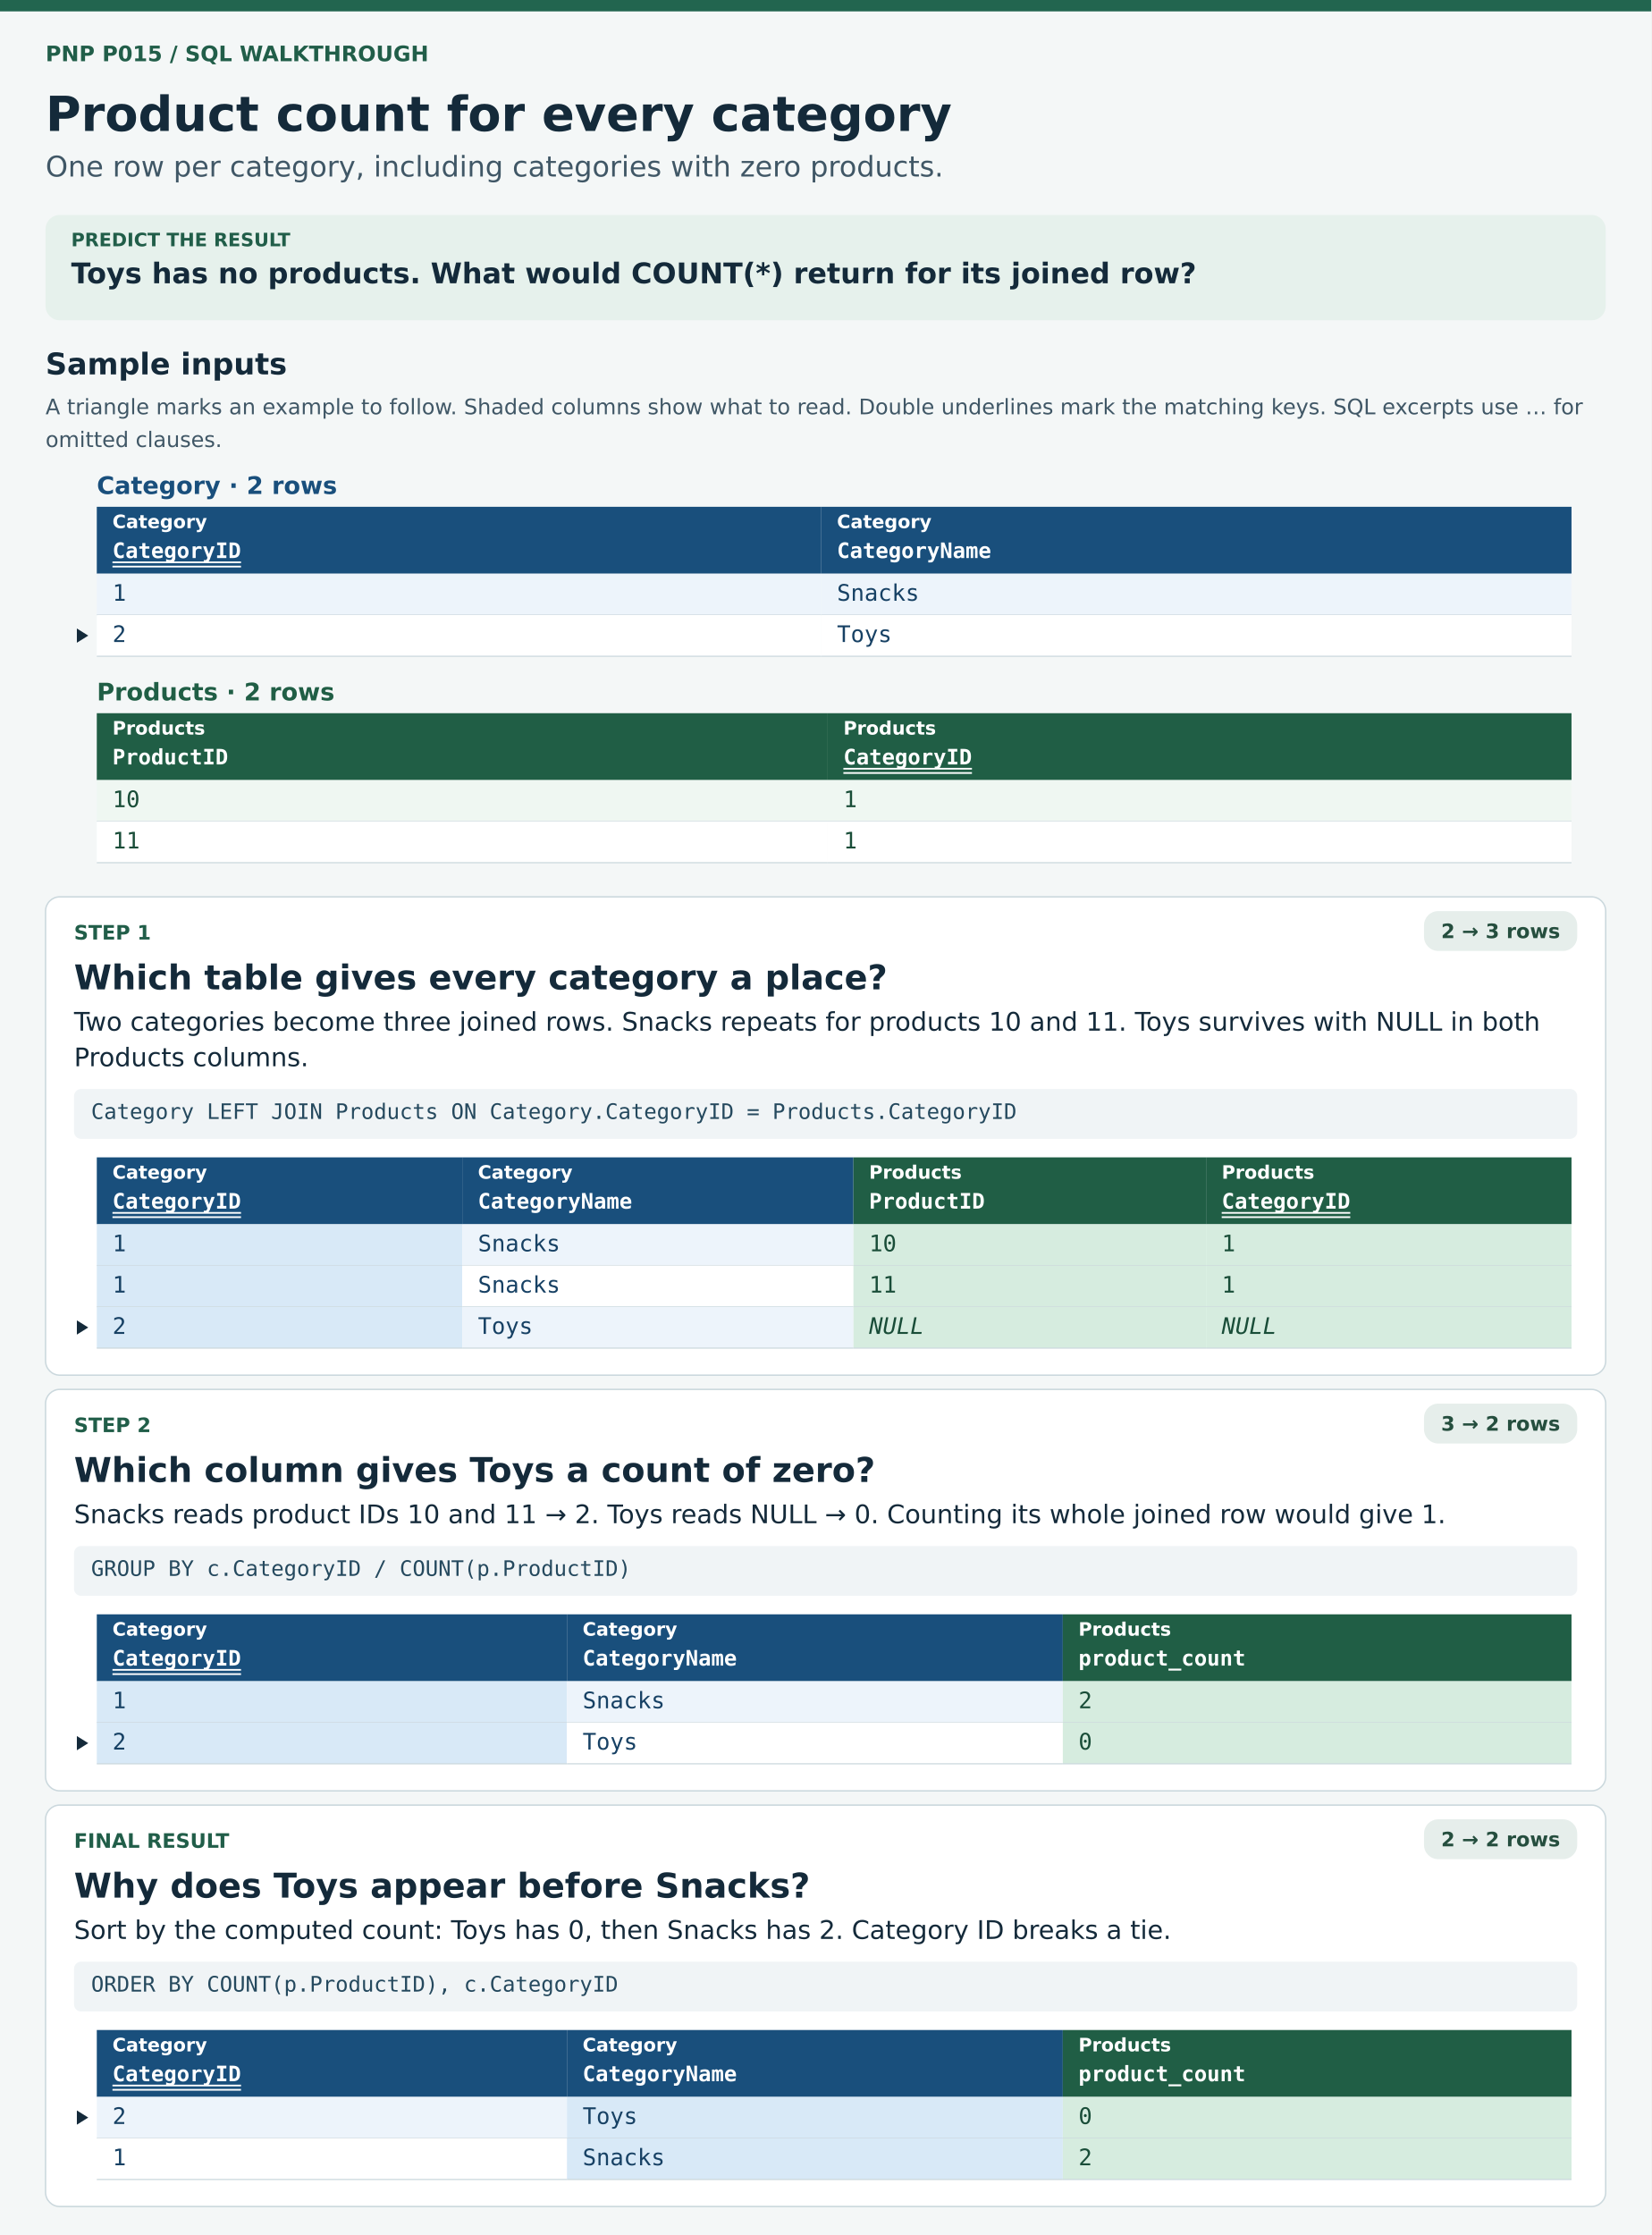
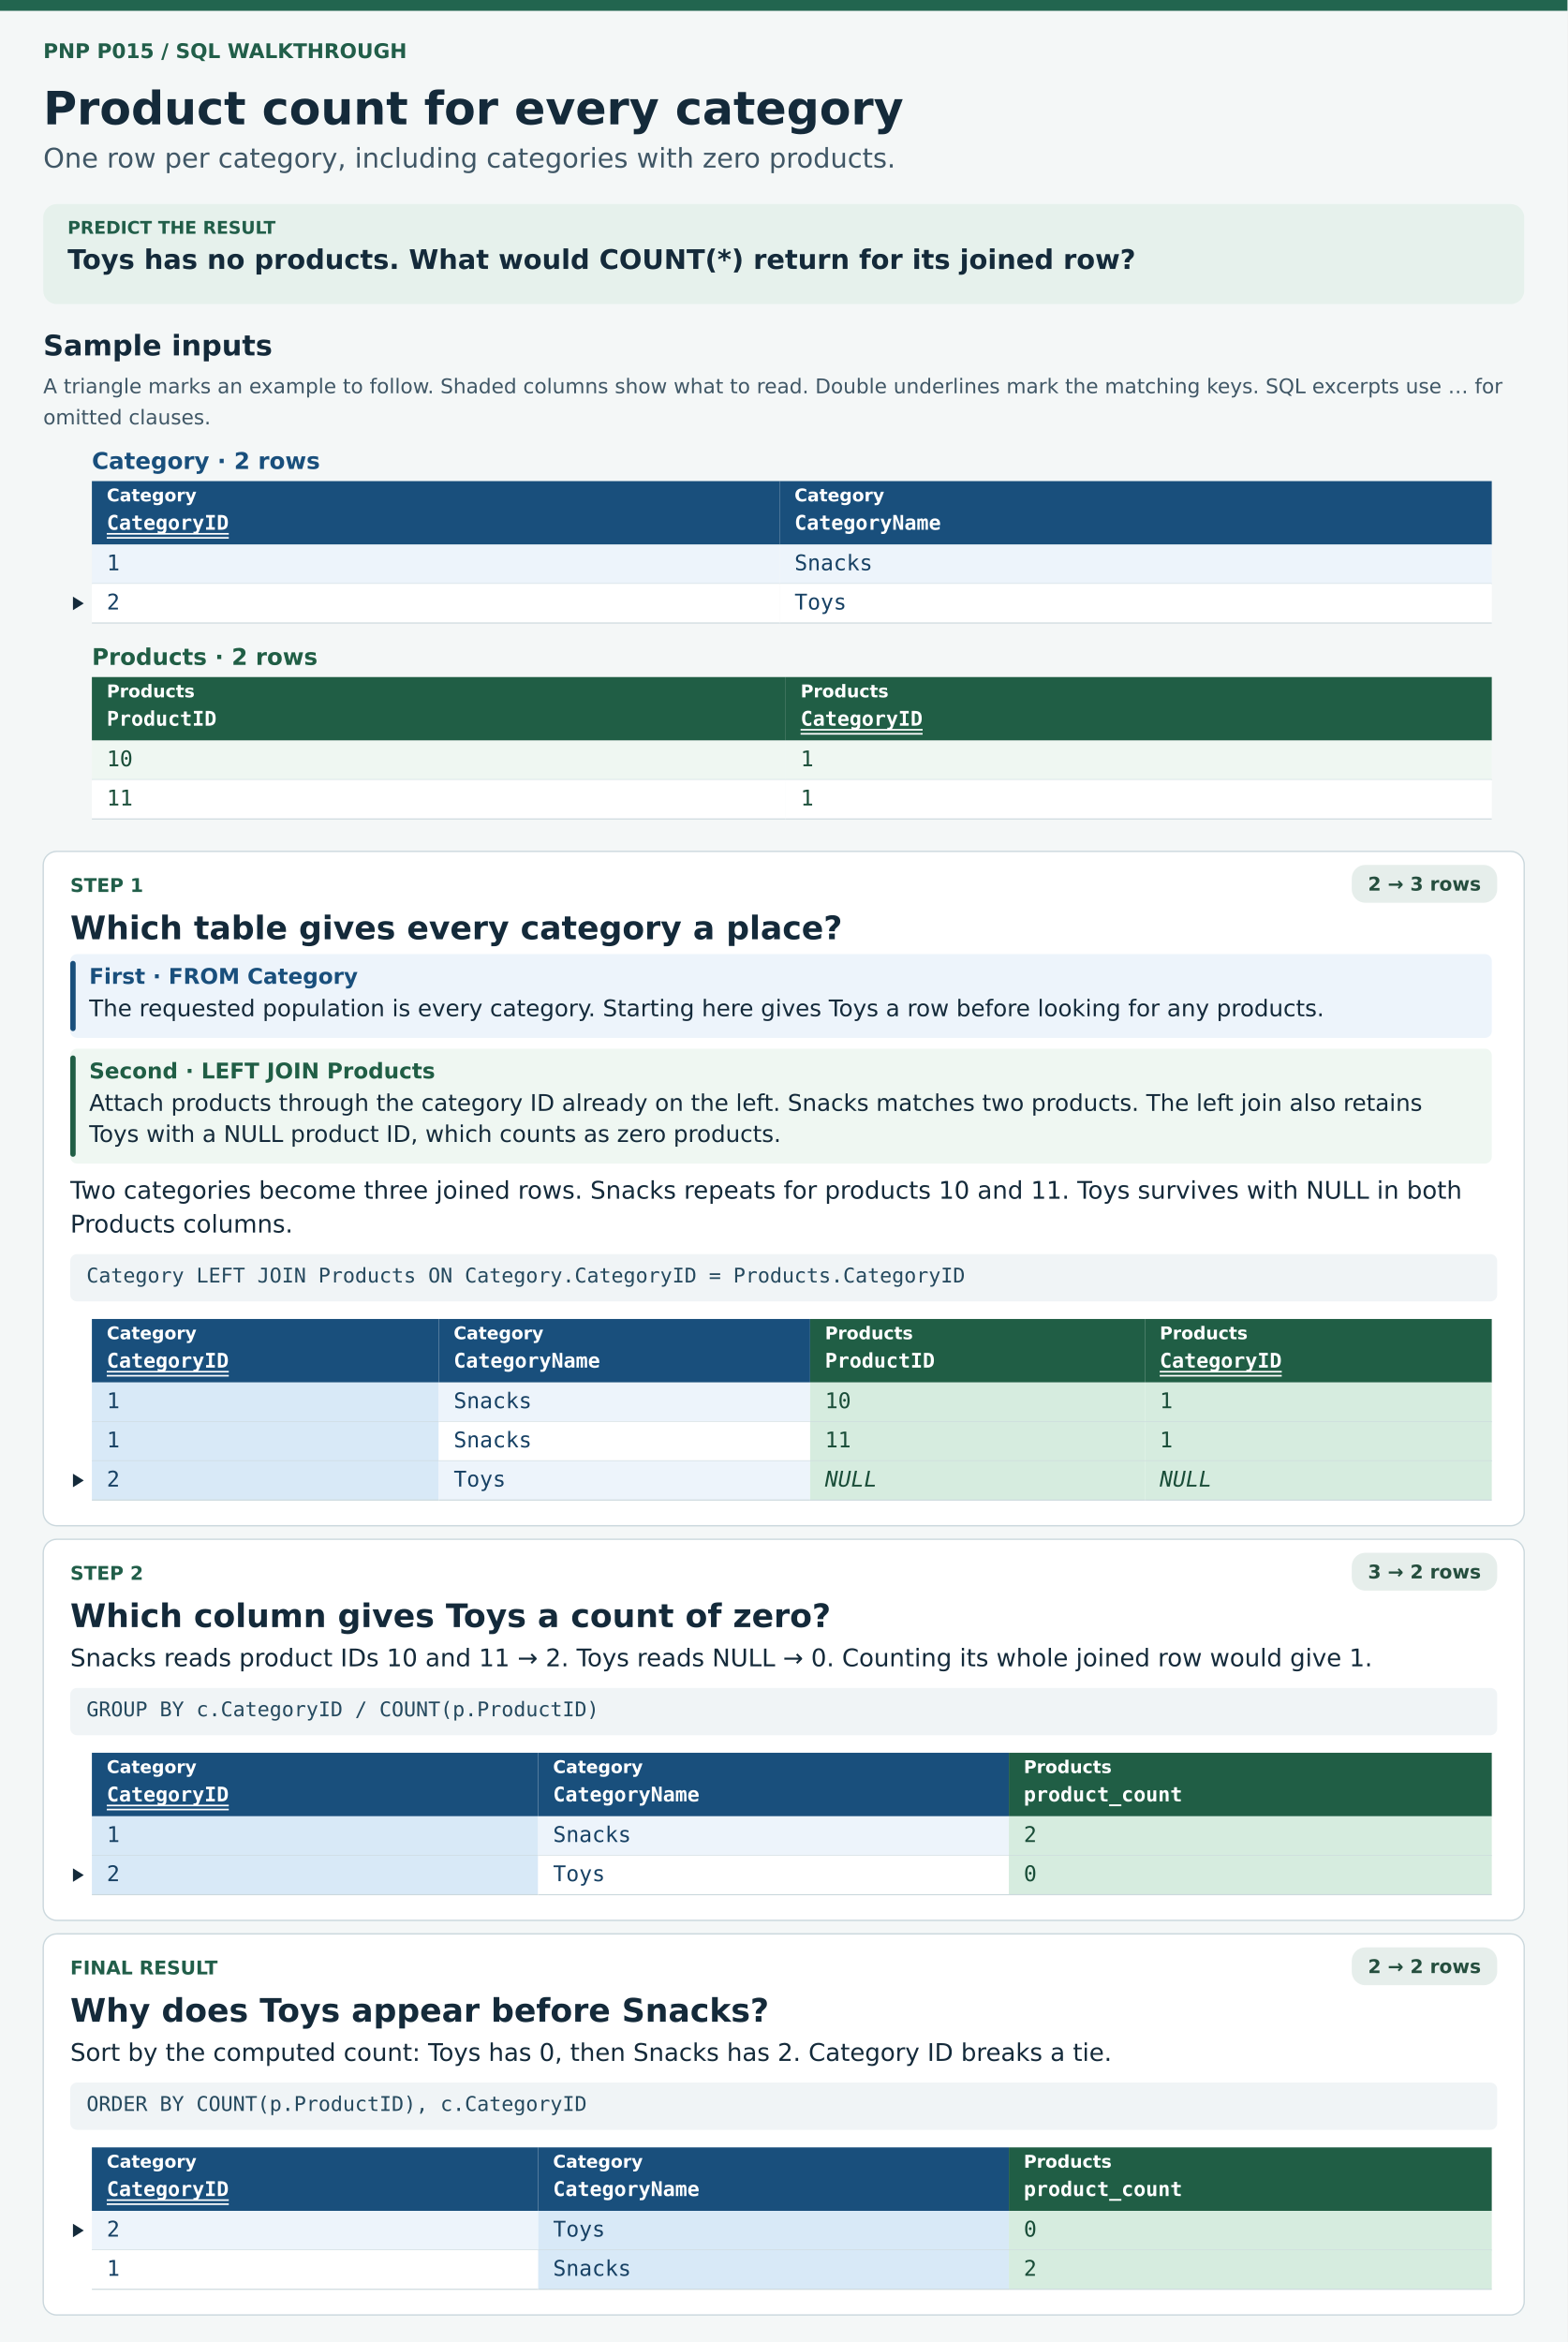
- <svg xmlns="http://www.w3.org/2000/svg" width="1160" height="1570" viewBox="0 0 1160 1570" role="img" aria-labelledby="title desc">
-   <rect width="1160" height="1570" fill="#f4f7f7" />
+ <svg xmlns="http://www.w3.org/2000/svg" width="1160" height="1733" viewBox="0 0 1160 1733" role="img" aria-labelledby="title desc">
+   <rect width="1160" height="1733" fill="#f4f7f7" />
  <rect x="0" y="0" width="1160" height="8" rx="0" fill="#22654f" />
  <text x="32" y="43" font-family="DejaVu Sans, sans-serif" font-size="15" fill="#215e49" font-weight="700">PNP  P015    /    SQL WALKTHROUGH</text>
  <text x="32" y="92" font-family="DejaVu Sans, sans-serif" font-size="34" fill="#142a3a" font-weight="700">Product count for every category</text>
  <text x="32" y="124" font-family="DejaVu Sans, sans-serif" font-size="20" fill="#405766">One row per category, including categories with zero products.</text>
  <rect x="32" y="151" width="1096" height="74" rx="10" fill="#e6f1ec" />
  <text x="50" y="173" font-family="DejaVu Sans, sans-serif" font-size="13" fill="#215e49" font-weight="700">PREDICT THE RESULT</text>
  <text x="50" y="199" font-family="DejaVu Sans, sans-serif" font-size="20" fill="#142a3a" font-weight="700">Toys has no products. What would COUNT(*) return for its joined row?</text>
  <text x="32" y="263" font-family="DejaVu Sans, sans-serif" font-size="21" fill="#142a3a" font-weight="700">Sample inputs</text>
  <text x="32" y="291" font-family="DejaVu Sans, sans-serif" font-size="15" fill="#405766">A triangle marks an example to follow. Shaded columns show what to read. Double underlines mark the matching keys. SQL excerpts use … for</text>
  <text x="32" y="314" font-family="DejaVu Sans, sans-serif" font-size="15" fill="#405766">omitted clauses.</text>
  <text x="68" y="347" font-family="DejaVu Sans, sans-serif" font-size="17" fill="#194f7c" font-weight="700">Category  ·  2 rows</text>
  <rect x="68" y="356" width="508.969" height="47" rx="0" fill="#194f7c" />
  <text x="79" y="371" font-family="DejaVu Sans, sans-serif" font-size="13" fill="#ffffff" font-weight="700">Category</text>
  <text x="79" y="392" font-family="DejaVu Sans Mono, monospace" font-size="15" fill="#ffffff" font-weight="700">CategoryID</text>
  <path d="M79 395L169.312 395" fill="none" stroke="#ffffff" stroke-width="1.2" />
  <path d="M79 398L169.312 398" fill="none" stroke="#ffffff" stroke-width="1.2" />
  <rect x="576.969" y="356" width="527.031" height="47" rx="0" fill="#194f7c" />
  <text x="587.969" y="371" font-family="DejaVu Sans, sans-serif" font-size="13" fill="#ffffff" font-weight="700">Category</text>
  <text x="587.969" y="392" font-family="DejaVu Sans Mono, monospace" font-size="15" fill="#ffffff" font-weight="700">CategoryName</text>
  <rect x="68" y="403" width="508.969" height="29" rx="0" fill="#edf4fb" />
  <text x="79" y="422" font-family="DejaVu Sans Mono, monospace" font-size="16" fill="#174164">1</text>
  <path d="M68 432L576.969 432" fill="none" stroke="#cbd8dd" stroke-width="0.8" />
  <rect x="576.969" y="403" width="527.031" height="29" rx="0" fill="#edf4fb" />
  <text x="587.969" y="422" font-family="DejaVu Sans Mono, monospace" font-size="16" fill="#174164">Snacks</text>
  <path d="M576.969 432L1104 432" fill="none" stroke="#cbd8dd" stroke-width="0.8" />
  <path d="M54 441.5l8 5-8 5z" fill="#142a3a" />
  <rect x="68" y="432" width="508.969" height="29" rx="0" fill="#ffffff" />
  <text x="79" y="451" font-family="DejaVu Sans Mono, monospace" font-size="16" fill="#174164">2</text>
  <path d="M68 461L576.969 461" fill="none" stroke="#cbd8dd" stroke-width="0.8" />
  <rect x="576.969" y="432" width="527.031" height="29" rx="0" fill="#ffffff" />
  <text x="587.969" y="451" font-family="DejaVu Sans Mono, monospace" font-size="16" fill="#174164">Toys</text>
  <path d="M576.969 461L1104 461" fill="none" stroke="#cbd8dd" stroke-width="0.8" />
  <text x="68" y="492" font-family="DejaVu Sans, sans-serif" font-size="17" fill="#205e45" font-weight="700">Products  ·  2 rows</text>
  <rect x="68" y="501" width="513.484" height="47" rx="0" fill="#205e45" />
  <text x="79" y="516" font-family="DejaVu Sans, sans-serif" font-size="13" fill="#ffffff" font-weight="700">Products</text>
  <text x="79" y="537" font-family="DejaVu Sans Mono, monospace" font-size="15" fill="#ffffff" font-weight="700">ProductID</text>
  <rect x="581.484" y="501" width="522.516" height="47" rx="0" fill="#205e45" />
  <text x="592.484" y="516" font-family="DejaVu Sans, sans-serif" font-size="13" fill="#ffffff" font-weight="700">Products</text>
  <text x="592.484" y="537" font-family="DejaVu Sans Mono, monospace" font-size="15" fill="#ffffff" font-weight="700">CategoryID</text>
  <path d="M592.484 540L682.797 540" fill="none" stroke="#ffffff" stroke-width="1.2" />
  <path d="M592.484 543L682.797 543" fill="none" stroke="#ffffff" stroke-width="1.2" />
  <rect x="68" y="548" width="513.484" height="29" rx="0" fill="#eff7f2" />
  <text x="79" y="567" font-family="DejaVu Sans Mono, monospace" font-size="16" fill="#194d38">10</text>
  <path d="M68 577L581.484 577" fill="none" stroke="#cbd8dd" stroke-width="0.8" />
  <rect x="581.484" y="548" width="522.516" height="29" rx="0" fill="#eff7f2" />
  <text x="592.484" y="567" font-family="DejaVu Sans Mono, monospace" font-size="16" fill="#194d38">1</text>
  <path d="M581.484 577L1104 577" fill="none" stroke="#cbd8dd" stroke-width="0.8" />
  <rect x="68" y="577" width="513.484" height="29" rx="0" fill="#ffffff" />
  <text x="79" y="596" font-family="DejaVu Sans Mono, monospace" font-size="16" fill="#194d38">11</text>
  <path d="M68 606L581.484 606" fill="none" stroke="#cbd8dd" stroke-width="0.8" />
  <rect x="581.484" y="577" width="522.516" height="29" rx="0" fill="#ffffff" />
  <text x="592.484" y="596" font-family="DejaVu Sans Mono, monospace" font-size="16" fill="#194d38">1</text>
  <path d="M581.484 606L1104 606" fill="none" stroke="#cbd8dd" stroke-width="0.8" />
-   <rect x="32" y="630" width="1096" height="336" rx="10" fill="white" stroke="#cbd8dd" />
+   <rect x="32" y="630" width="1096" height="499" rx="10" fill="white" stroke="#cbd8dd" />
  <text x="52" y="660" font-family="DejaVu Sans, sans-serif" font-size="14" fill="#215e49" font-weight="700">STEP 1</text>
  <rect x="1000.38" y="640" width="107.625" height="28" rx="10" fill="#e6eeeb" />
  <text x="1012.38" y="659" font-family="DejaVu Sans, sans-serif" font-size="14" fill="#254e3e" font-weight="700">2 → 3 rows</text>
  <text x="52" y="695" font-family="DejaVu Sans, sans-serif" font-size="24" fill="#142a3a" font-weight="700">Which table gives every category a place?</text>
-   <text x="52" y="724" font-family="DejaVu Sans, sans-serif" font-size="18" fill="#142a3a">Two categories become three joined rows. Snacks repeats for products 10 and 11. Toys survives with NULL in both</text>
-   <text x="52" y="749" font-family="DejaVu Sans, sans-serif" font-size="18" fill="#142a3a">Products columns.</text>
-   <rect x="52" y="765" width="1056" height="35" rx="5" fill="#f0f4f6" />
-   <text x="64" y="786" font-family="DejaVu Sans Mono, monospace" font-size="15" fill="#25495e">Category LEFT JOIN Products ON Category.CategoryID = Products.CategoryID</text>
-   <rect x="68" y="813" width="256.742" height="47" rx="0" fill="#194f7c" />
-   <text x="79" y="828" font-family="DejaVu Sans, sans-serif" font-size="13" fill="#ffffff" font-weight="700">Category</text>
-   <text x="79" y="849" font-family="DejaVu Sans Mono, monospace" font-size="15" fill="#ffffff" font-weight="700">CategoryID</text>
-   <path d="M79 852L169.312 852" fill="none" stroke="#ffffff" stroke-width="1.2" />
-   <path d="M79 855L169.312 855" fill="none" stroke="#ffffff" stroke-width="1.2" />
-   <rect x="324.742" y="813" width="274.805" height="47" rx="0" fill="#194f7c" />
-   <text x="335.742" y="828" font-family="DejaVu Sans, sans-serif" font-size="13" fill="#ffffff" font-weight="700">Category</text>
-   <text x="335.742" y="849" font-family="DejaVu Sans Mono, monospace" font-size="15" fill="#ffffff" font-weight="700">CategoryName</text>
-   <rect x="599.547" y="813" width="247.711" height="47" rx="0" fill="#205e45" />
-   <text x="610.547" y="828" font-family="DejaVu Sans, sans-serif" font-size="13" fill="#ffffff" font-weight="700">Products</text>
-   <text x="610.547" y="849" font-family="DejaVu Sans Mono, monospace" font-size="15" fill="#ffffff" font-weight="700">ProductID</text>
-   <rect x="847.258" y="813" width="256.742" height="47" rx="0" fill="#205e45" />
-   <text x="858.258" y="828" font-family="DejaVu Sans, sans-serif" font-size="13" fill="#ffffff" font-weight="700">Products</text>
-   <text x="858.258" y="849" font-family="DejaVu Sans Mono, monospace" font-size="15" fill="#ffffff" font-weight="700">CategoryID</text>
-   <path d="M858.258 852L948.57 852" fill="none" stroke="#ffffff" stroke-width="1.2" />
-   <path d="M858.258 855L948.57 855" fill="none" stroke="#ffffff" stroke-width="1.2" />
-   <rect x="68" y="860" width="256.742" height="29" rx="0" fill="#d8e9f7" />
-   <text x="79" y="879" font-family="DejaVu Sans Mono, monospace" font-size="16" fill="#174164">1</text>
-   <path d="M68 889L324.742 889" fill="none" stroke="#cbd8dd" stroke-width="0.8" />
-   <rect x="324.742" y="860" width="274.805" height="29" rx="0" fill="#edf4fb" />
-   <text x="335.742" y="879" font-family="DejaVu Sans Mono, monospace" font-size="16" fill="#174164">Snacks</text>
-   <path d="M324.742 889L599.547 889" fill="none" stroke="#cbd8dd" stroke-width="0.8" />
-   <rect x="599.547" y="860" width="247.711" height="29" rx="0" fill="#d6ecdf" />
-   <text x="610.547" y="879" font-family="DejaVu Sans Mono, monospace" font-size="16" fill="#194d38">10</text>
-   <path d="M599.547 889L847.258 889" fill="none" stroke="#cbd8dd" stroke-width="0.8" />
-   <rect x="847.258" y="860" width="256.742" height="29" rx="0" fill="#d6ecdf" />
-   <text x="858.258" y="879" font-family="DejaVu Sans Mono, monospace" font-size="16" fill="#194d38">1</text>
-   <path d="M847.258 889L1104 889" fill="none" stroke="#cbd8dd" stroke-width="0.8" />
-   <rect x="68" y="889" width="256.742" height="29" rx="0" fill="#d8e9f7" />
-   <text x="79" y="908" font-family="DejaVu Sans Mono, monospace" font-size="16" fill="#174164">1</text>
-   <path d="M68 918L324.742 918" fill="none" stroke="#cbd8dd" stroke-width="0.8" />
-   <rect x="324.742" y="889" width="274.805" height="29" rx="0" fill="#ffffff" />
-   <text x="335.742" y="908" font-family="DejaVu Sans Mono, monospace" font-size="16" fill="#174164">Snacks</text>
-   <path d="M324.742 918L599.547 918" fill="none" stroke="#cbd8dd" stroke-width="0.8" />
-   <rect x="599.547" y="889" width="247.711" height="29" rx="0" fill="#d6ecdf" />
-   <text x="610.547" y="908" font-family="DejaVu Sans Mono, monospace" font-size="16" fill="#194d38">11</text>
-   <path d="M599.547 918L847.258 918" fill="none" stroke="#cbd8dd" stroke-width="0.8" />
-   <rect x="847.258" y="889" width="256.742" height="29" rx="0" fill="#d6ecdf" />
-   <text x="858.258" y="908" font-family="DejaVu Sans Mono, monospace" font-size="16" fill="#194d38">1</text>
-   <path d="M847.258 918L1104 918" fill="none" stroke="#cbd8dd" stroke-width="0.8" />
-   <path d="M54 927.5l8 5-8 5z" fill="#142a3a" />
-   <rect x="68" y="918" width="256.742" height="29" rx="0" fill="#d8e9f7" />
-   <text x="79" y="937" font-family="DejaVu Sans Mono, monospace" font-size="16" fill="#174164">2</text>
-   <path d="M68 947L324.742 947" fill="none" stroke="#cbd8dd" stroke-width="0.8" />
-   <rect x="324.742" y="918" width="274.805" height="29" rx="0" fill="#edf4fb" />
-   <text x="335.742" y="937" font-family="DejaVu Sans Mono, monospace" font-size="16" fill="#174164">Toys</text>
-   <path d="M324.742 947L599.547 947" fill="none" stroke="#cbd8dd" stroke-width="0.8" />
-   <rect x="599.547" y="918" width="247.711" height="29" rx="0" fill="#d6ecdf" />
-   <text x="610.547" y="937" font-family="DejaVu Sans Mono, monospace" font-size="16" fill="#194d38" font-style="italic">NULL</text>
-   <path d="M599.547 947L847.258 947" fill="none" stroke="#cbd8dd" stroke-width="0.8" />
-   <rect x="847.258" y="918" width="256.742" height="29" rx="0" fill="#d6ecdf" />
-   <text x="858.258" y="937" font-family="DejaVu Sans Mono, monospace" font-size="16" fill="#194d38" font-style="italic">NULL</text>
-   <path d="M847.258 947L1104 947" fill="none" stroke="#cbd8dd" stroke-width="0.8" />
-   <rect x="32" y="976" width="1096" height="282" rx="10" fill="white" stroke="#cbd8dd" />
-   <text x="52" y="1006" font-family="DejaVu Sans, sans-serif" font-size="14" fill="#215e49" font-weight="700">STEP 2</text>
-   <rect x="1000.38" y="986" width="107.625" height="28" rx="10" fill="#e6eeeb" />
-   <text x="1012.38" y="1005" font-family="DejaVu Sans, sans-serif" font-size="14" fill="#254e3e" font-weight="700">3 → 2 rows</text>
-   <text x="52" y="1041" font-family="DejaVu Sans, sans-serif" font-size="24" fill="#142a3a" font-weight="700">Which column gives Toys a count of zero?</text>
-   <text x="52" y="1070" font-family="DejaVu Sans, sans-serif" font-size="18" fill="#142a3a">Snacks reads product IDs 10 and 11 → 2. Toys reads NULL → 0. Counting its whole joined row would give 1.</text>
-   <rect x="52" y="1086" width="1056" height="35" rx="5" fill="#f0f4f6" />
-   <text x="64" y="1107" font-family="DejaVu Sans Mono, monospace" font-size="15" fill="#25495e">GROUP BY c.CategoryID / COUNT(p.ProductID)</text>
-   <rect x="68" y="1134" width="330.281" height="47" rx="0" fill="#194f7c" />
-   <text x="79" y="1149" font-family="DejaVu Sans, sans-serif" font-size="13" fill="#ffffff" font-weight="700">Category</text>
-   <text x="79" y="1170" font-family="DejaVu Sans Mono, monospace" font-size="15" fill="#ffffff" font-weight="700">CategoryID</text>
-   <path d="M79 1173L169.312 1173" fill="none" stroke="#ffffff" stroke-width="1.2" />
-   <path d="M79 1176L169.312 1176" fill="none" stroke="#ffffff" stroke-width="1.2" />
-   <rect x="398.281" y="1134" width="348.344" height="47" rx="0" fill="#194f7c" />
-   <text x="409.281" y="1149" font-family="DejaVu Sans, sans-serif" font-size="13" fill="#ffffff" font-weight="700">Category</text>
-   <text x="409.281" y="1170" font-family="DejaVu Sans Mono, monospace" font-size="15" fill="#ffffff" font-weight="700">CategoryName</text>
-   <rect x="746.625" y="1134" width="357.375" height="47" rx="0" fill="#205e45" />
-   <text x="757.625" y="1149" font-family="DejaVu Sans, sans-serif" font-size="13" fill="#ffffff" font-weight="700">Products</text>
-   <text x="757.625" y="1170" font-family="DejaVu Sans Mono, monospace" font-size="15" fill="#ffffff" font-weight="700">product_count</text>
-   <rect x="68" y="1181" width="330.281" height="29" rx="0" fill="#d8e9f7" />
-   <text x="79" y="1200" font-family="DejaVu Sans Mono, monospace" font-size="16" fill="#174164">1</text>
-   <path d="M68 1210L398.281 1210" fill="none" stroke="#cbd8dd" stroke-width="0.8" />
-   <rect x="398.281" y="1181" width="348.344" height="29" rx="0" fill="#edf4fb" />
-   <text x="409.281" y="1200" font-family="DejaVu Sans Mono, monospace" font-size="16" fill="#174164">Snacks</text>
-   <path d="M398.281 1210L746.625 1210" fill="none" stroke="#cbd8dd" stroke-width="0.8" />
-   <rect x="746.625" y="1181" width="357.375" height="29" rx="0" fill="#d6ecdf" />
-   <text x="757.625" y="1200" font-family="DejaVu Sans Mono, monospace" font-size="16" fill="#194d38">2</text>
-   <path d="M746.625 1210L1104 1210" fill="none" stroke="#cbd8dd" stroke-width="0.8" />
-   <path d="M54 1219.5l8 5-8 5z" fill="#142a3a" />
-   <rect x="68" y="1210" width="330.281" height="29" rx="0" fill="#d8e9f7" />
-   <text x="79" y="1229" font-family="DejaVu Sans Mono, monospace" font-size="16" fill="#174164">2</text>
-   <path d="M68 1239L398.281 1239" fill="none" stroke="#cbd8dd" stroke-width="0.8" />
-   <rect x="398.281" y="1210" width="348.344" height="29" rx="0" fill="#ffffff" />
-   <text x="409.281" y="1229" font-family="DejaVu Sans Mono, monospace" font-size="16" fill="#174164">Toys</text>
-   <path d="M398.281 1239L746.625 1239" fill="none" stroke="#cbd8dd" stroke-width="0.8" />
-   <rect x="746.625" y="1210" width="357.375" height="29" rx="0" fill="#d6ecdf" />
-   <text x="757.625" y="1229" font-family="DejaVu Sans Mono, monospace" font-size="16" fill="#194d38">0</text>
-   <path d="M746.625 1239L1104 1239" fill="none" stroke="#cbd8dd" stroke-width="0.8" />
-   <rect x="32" y="1268" width="1096" height="282" rx="10" fill="white" stroke="#cbd8dd" />
-   <text x="52" y="1298" font-family="DejaVu Sans, sans-serif" font-size="14" fill="#215e49" font-weight="700">FINAL RESULT</text>
-   <rect x="1000.38" y="1278" width="107.625" height="28" rx="10" fill="#e6eeeb" />
-   <text x="1012.38" y="1297" font-family="DejaVu Sans, sans-serif" font-size="14" fill="#254e3e" font-weight="700">2 → 2 rows</text>
-   <text x="52" y="1333" font-family="DejaVu Sans, sans-serif" font-size="24" fill="#142a3a" font-weight="700">Why does Toys appear before Snacks?</text>
-   <text x="52" y="1362" font-family="DejaVu Sans, sans-serif" font-size="18" fill="#142a3a">Sort by the computed count: Toys has 0, then Snacks has 2. Category ID breaks a tie.</text>
-   <rect x="52" y="1378" width="1056" height="35" rx="5" fill="#f0f4f6" />
-   <text x="64" y="1399" font-family="DejaVu Sans Mono, monospace" font-size="15" fill="#25495e">ORDER BY COUNT(p.ProductID), c.CategoryID</text>
-   <rect x="68" y="1426" width="330.281" height="47" rx="0" fill="#194f7c" />
-   <text x="79" y="1441" font-family="DejaVu Sans, sans-serif" font-size="13" fill="#ffffff" font-weight="700">Category</text>
-   <text x="79" y="1462" font-family="DejaVu Sans Mono, monospace" font-size="15" fill="#ffffff" font-weight="700">CategoryID</text>
-   <path d="M79 1465L169.312 1465" fill="none" stroke="#ffffff" stroke-width="1.2" />
-   <path d="M79 1468L169.312 1468" fill="none" stroke="#ffffff" stroke-width="1.2" />
-   <rect x="398.281" y="1426" width="348.344" height="47" rx="0" fill="#194f7c" />
-   <text x="409.281" y="1441" font-family="DejaVu Sans, sans-serif" font-size="13" fill="#ffffff" font-weight="700">Category</text>
-   <text x="409.281" y="1462" font-family="DejaVu Sans Mono, monospace" font-size="15" fill="#ffffff" font-weight="700">CategoryName</text>
-   <rect x="746.625" y="1426" width="357.375" height="47" rx="0" fill="#205e45" />
-   <text x="757.625" y="1441" font-family="DejaVu Sans, sans-serif" font-size="13" fill="#ffffff" font-weight="700">Products</text>
-   <text x="757.625" y="1462" font-family="DejaVu Sans Mono, monospace" font-size="15" fill="#ffffff" font-weight="700">product_count</text>
-   <path d="M54 1482.5l8 5-8 5z" fill="#142a3a" />
-   <rect x="68" y="1473" width="330.281" height="29" rx="0" fill="#edf4fb" />
-   <text x="79" y="1492" font-family="DejaVu Sans Mono, monospace" font-size="16" fill="#174164">2</text>
-   <path d="M68 1502L398.281 1502" fill="none" stroke="#cbd8dd" stroke-width="0.8" />
-   <rect x="398.281" y="1473" width="348.344" height="29" rx="0" fill="#d8e9f7" />
-   <text x="409.281" y="1492" font-family="DejaVu Sans Mono, monospace" font-size="16" fill="#174164">Toys</text>
-   <path d="M398.281 1502L746.625 1502" fill="none" stroke="#cbd8dd" stroke-width="0.8" />
-   <rect x="746.625" y="1473" width="357.375" height="29" rx="0" fill="#d6ecdf" />
-   <text x="757.625" y="1492" font-family="DejaVu Sans Mono, monospace" font-size="16" fill="#194d38">0</text>
-   <path d="M746.625 1502L1104 1502" fill="none" stroke="#cbd8dd" stroke-width="0.8" />
-   <rect x="68" y="1502" width="330.281" height="29" rx="0" fill="#ffffff" />
-   <text x="79" y="1521" font-family="DejaVu Sans Mono, monospace" font-size="16" fill="#174164">1</text>
-   <path d="M68 1531L398.281 1531" fill="none" stroke="#cbd8dd" stroke-width="0.8" />
-   <rect x="398.281" y="1502" width="348.344" height="29" rx="0" fill="#d8e9f7" />
-   <text x="409.281" y="1521" font-family="DejaVu Sans Mono, monospace" font-size="16" fill="#174164">Snacks</text>
-   <path d="M398.281 1531L746.625 1531" fill="none" stroke="#cbd8dd" stroke-width="0.8" />
-   <rect x="746.625" y="1502" width="357.375" height="29" rx="0" fill="#d6ecdf" />
-   <text x="757.625" y="1521" font-family="DejaVu Sans Mono, monospace" font-size="16" fill="#194d38">2</text>
-   <path d="M746.625 1531L1104 1531" fill="none" stroke="#cbd8dd" stroke-width="0.8" />
+   <g role="group" aria-label="First · FROM Category" data-decision="J1">
+     <rect x="52" y="706" width="1052" height="62" rx="5" fill="#edf4fb" />
+     <rect x="52" y="711" width="4" height="52" rx="2" fill="#194f7c" />
+     <text x="66" y="728" font-family="DejaVu Sans, sans-serif" font-size="16" fill="#194f7c" font-weight="700">First · FROM Category</text>
+     <text x="66" y="752" font-family="DejaVu Sans, sans-serif" font-size="17" fill="#142a3a">The requested population is every category. Starting here gives Toys a row before looking for any products.</text>
+   </g>
+   <g role="group" aria-label="Second · LEFT JOIN Products" data-decision="J1">
+     <rect x="52" y="776" width="1052" height="85" rx="5" fill="#eff7f2" />
+     <rect x="52" y="781" width="4" height="75" rx="2" fill="#205e45" />
+     <text x="66" y="798" font-family="DejaVu Sans, sans-serif" font-size="16" fill="#205e45" font-weight="700">Second · LEFT JOIN Products</text>
+     <text x="66" y="822" font-family="DejaVu Sans, sans-serif" font-size="17" fill="#142a3a">Attach products through the category ID already on the left. Snacks matches two products. The left join also retains</text>
+     <text x="66" y="845" font-family="DejaVu Sans, sans-serif" font-size="17" fill="#142a3a">Toys with a NULL product ID, which counts as zero products.</text>
+   </g>
+   <text x="52" y="887" font-family="DejaVu Sans, sans-serif" font-size="18" fill="#142a3a">Two categories become three joined rows. Snacks repeats for products 10 and 11. Toys survives with NULL in both</text>
+   <text x="52" y="912" font-family="DejaVu Sans, sans-serif" font-size="18" fill="#142a3a">Products columns.</text>
+   <rect x="52" y="928" width="1056" height="35" rx="5" fill="#f0f4f6" />
+   <text x="64" y="949" font-family="DejaVu Sans Mono, monospace" font-size="15" fill="#25495e">Category LEFT JOIN Products ON Category.CategoryID = Products.CategoryID</text>
+   <rect x="68" y="976" width="256.742" height="47" rx="0" fill="#194f7c" />
+   <text x="79" y="991" font-family="DejaVu Sans, sans-serif" font-size="13" fill="#ffffff" font-weight="700">Category</text>
+   <text x="79" y="1012" font-family="DejaVu Sans Mono, monospace" font-size="15" fill="#ffffff" font-weight="700">CategoryID</text>
+   <path d="M79 1015L169.312 1015" fill="none" stroke="#ffffff" stroke-width="1.2" />
+   <path d="M79 1018L169.312 1018" fill="none" stroke="#ffffff" stroke-width="1.2" />
+   <rect x="324.742" y="976" width="274.805" height="47" rx="0" fill="#194f7c" />
+   <text x="335.742" y="991" font-family="DejaVu Sans, sans-serif" font-size="13" fill="#ffffff" font-weight="700">Category</text>
+   <text x="335.742" y="1012" font-family="DejaVu Sans Mono, monospace" font-size="15" fill="#ffffff" font-weight="700">CategoryName</text>
+   <rect x="599.547" y="976" width="247.711" height="47" rx="0" fill="#205e45" />
+   <text x="610.547" y="991" font-family="DejaVu Sans, sans-serif" font-size="13" fill="#ffffff" font-weight="700">Products</text>
+   <text x="610.547" y="1012" font-family="DejaVu Sans Mono, monospace" font-size="15" fill="#ffffff" font-weight="700">ProductID</text>
+   <rect x="847.258" y="976" width="256.742" height="47" rx="0" fill="#205e45" />
+   <text x="858.258" y="991" font-family="DejaVu Sans, sans-serif" font-size="13" fill="#ffffff" font-weight="700">Products</text>
+   <text x="858.258" y="1012" font-family="DejaVu Sans Mono, monospace" font-size="15" fill="#ffffff" font-weight="700">CategoryID</text>
+   <path d="M858.258 1015L948.57 1015" fill="none" stroke="#ffffff" stroke-width="1.2" />
+   <path d="M858.258 1018L948.57 1018" fill="none" stroke="#ffffff" stroke-width="1.2" />
+   <rect x="68" y="1023" width="256.742" height="29" rx="0" fill="#d8e9f7" />
+   <text x="79" y="1042" font-family="DejaVu Sans Mono, monospace" font-size="16" fill="#174164">1</text>
+   <path d="M68 1052L324.742 1052" fill="none" stroke="#cbd8dd" stroke-width="0.8" />
+   <rect x="324.742" y="1023" width="274.805" height="29" rx="0" fill="#edf4fb" />
+   <text x="335.742" y="1042" font-family="DejaVu Sans Mono, monospace" font-size="16" fill="#174164">Snacks</text>
+   <path d="M324.742 1052L599.547 1052" fill="none" stroke="#cbd8dd" stroke-width="0.8" />
+   <rect x="599.547" y="1023" width="247.711" height="29" rx="0" fill="#d6ecdf" />
+   <text x="610.547" y="1042" font-family="DejaVu Sans Mono, monospace" font-size="16" fill="#194d38">10</text>
+   <path d="M599.547 1052L847.258 1052" fill="none" stroke="#cbd8dd" stroke-width="0.8" />
+   <rect x="847.258" y="1023" width="256.742" height="29" rx="0" fill="#d6ecdf" />
+   <text x="858.258" y="1042" font-family="DejaVu Sans Mono, monospace" font-size="16" fill="#194d38">1</text>
+   <path d="M847.258 1052L1104 1052" fill="none" stroke="#cbd8dd" stroke-width="0.8" />
+   <rect x="68" y="1052" width="256.742" height="29" rx="0" fill="#d8e9f7" />
+   <text x="79" y="1071" font-family="DejaVu Sans Mono, monospace" font-size="16" fill="#174164">1</text>
+   <path d="M68 1081L324.742 1081" fill="none" stroke="#cbd8dd" stroke-width="0.8" />
+   <rect x="324.742" y="1052" width="274.805" height="29" rx="0" fill="#ffffff" />
+   <text x="335.742" y="1071" font-family="DejaVu Sans Mono, monospace" font-size="16" fill="#174164">Snacks</text>
+   <path d="M324.742 1081L599.547 1081" fill="none" stroke="#cbd8dd" stroke-width="0.8" />
+   <rect x="599.547" y="1052" width="247.711" height="29" rx="0" fill="#d6ecdf" />
+   <text x="610.547" y="1071" font-family="DejaVu Sans Mono, monospace" font-size="16" fill="#194d38">11</text>
+   <path d="M599.547 1081L847.258 1081" fill="none" stroke="#cbd8dd" stroke-width="0.8" />
+   <rect x="847.258" y="1052" width="256.742" height="29" rx="0" fill="#d6ecdf" />
+   <text x="858.258" y="1071" font-family="DejaVu Sans Mono, monospace" font-size="16" fill="#194d38">1</text>
+   <path d="M847.258 1081L1104 1081" fill="none" stroke="#cbd8dd" stroke-width="0.8" />
+   <path d="M54 1090.5l8 5-8 5z" fill="#142a3a" />
+   <rect x="68" y="1081" width="256.742" height="29" rx="0" fill="#d8e9f7" />
+   <text x="79" y="1100" font-family="DejaVu Sans Mono, monospace" font-size="16" fill="#174164">2</text>
+   <path d="M68 1110L324.742 1110" fill="none" stroke="#cbd8dd" stroke-width="0.8" />
+   <rect x="324.742" y="1081" width="274.805" height="29" rx="0" fill="#edf4fb" />
+   <text x="335.742" y="1100" font-family="DejaVu Sans Mono, monospace" font-size="16" fill="#174164">Toys</text>
+   <path d="M324.742 1110L599.547 1110" fill="none" stroke="#cbd8dd" stroke-width="0.8" />
+   <rect x="599.547" y="1081" width="247.711" height="29" rx="0" fill="#d6ecdf" />
+   <text x="610.547" y="1100" font-family="DejaVu Sans Mono, monospace" font-size="16" fill="#194d38" font-style="italic">NULL</text>
+   <path d="M599.547 1110L847.258 1110" fill="none" stroke="#cbd8dd" stroke-width="0.8" />
+   <rect x="847.258" y="1081" width="256.742" height="29" rx="0" fill="#d6ecdf" />
+   <text x="858.258" y="1100" font-family="DejaVu Sans Mono, monospace" font-size="16" fill="#194d38" font-style="italic">NULL</text>
+   <path d="M847.258 1110L1104 1110" fill="none" stroke="#cbd8dd" stroke-width="0.8" />
+   <rect x="32" y="1139" width="1096" height="282" rx="10" fill="white" stroke="#cbd8dd" />
+   <text x="52" y="1169" font-family="DejaVu Sans, sans-serif" font-size="14" fill="#215e49" font-weight="700">STEP 2</text>
+   <rect x="1000.38" y="1149" width="107.625" height="28" rx="10" fill="#e6eeeb" />
+   <text x="1012.38" y="1168" font-family="DejaVu Sans, sans-serif" font-size="14" fill="#254e3e" font-weight="700">3 → 2 rows</text>
+   <text x="52" y="1204" font-family="DejaVu Sans, sans-serif" font-size="24" fill="#142a3a" font-weight="700">Which column gives Toys a count of zero?</text>
+   <text x="52" y="1233" font-family="DejaVu Sans, sans-serif" font-size="18" fill="#142a3a">Snacks reads product IDs 10 and 11 → 2. Toys reads NULL → 0. Counting its whole joined row would give 1.</text>
+   <rect x="52" y="1249" width="1056" height="35" rx="5" fill="#f0f4f6" />
+   <text x="64" y="1270" font-family="DejaVu Sans Mono, monospace" font-size="15" fill="#25495e">GROUP BY c.CategoryID / COUNT(p.ProductID)</text>
+   <rect x="68" y="1297" width="330.281" height="47" rx="0" fill="#194f7c" />
+   <text x="79" y="1312" font-family="DejaVu Sans, sans-serif" font-size="13" fill="#ffffff" font-weight="700">Category</text>
+   <text x="79" y="1333" font-family="DejaVu Sans Mono, monospace" font-size="15" fill="#ffffff" font-weight="700">CategoryID</text>
+   <path d="M79 1336L169.312 1336" fill="none" stroke="#ffffff" stroke-width="1.2" />
+   <path d="M79 1339L169.312 1339" fill="none" stroke="#ffffff" stroke-width="1.2" />
+   <rect x="398.281" y="1297" width="348.344" height="47" rx="0" fill="#194f7c" />
+   <text x="409.281" y="1312" font-family="DejaVu Sans, sans-serif" font-size="13" fill="#ffffff" font-weight="700">Category</text>
+   <text x="409.281" y="1333" font-family="DejaVu Sans Mono, monospace" font-size="15" fill="#ffffff" font-weight="700">CategoryName</text>
+   <rect x="746.625" y="1297" width="357.375" height="47" rx="0" fill="#205e45" />
+   <text x="757.625" y="1312" font-family="DejaVu Sans, sans-serif" font-size="13" fill="#ffffff" font-weight="700">Products</text>
+   <text x="757.625" y="1333" font-family="DejaVu Sans Mono, monospace" font-size="15" fill="#ffffff" font-weight="700">product_count</text>
+   <rect x="68" y="1344" width="330.281" height="29" rx="0" fill="#d8e9f7" />
+   <text x="79" y="1363" font-family="DejaVu Sans Mono, monospace" font-size="16" fill="#174164">1</text>
+   <path d="M68 1373L398.281 1373" fill="none" stroke="#cbd8dd" stroke-width="0.8" />
+   <rect x="398.281" y="1344" width="348.344" height="29" rx="0" fill="#edf4fb" />
+   <text x="409.281" y="1363" font-family="DejaVu Sans Mono, monospace" font-size="16" fill="#174164">Snacks</text>
+   <path d="M398.281 1373L746.625 1373" fill="none" stroke="#cbd8dd" stroke-width="0.8" />
+   <rect x="746.625" y="1344" width="357.375" height="29" rx="0" fill="#d6ecdf" />
+   <text x="757.625" y="1363" font-family="DejaVu Sans Mono, monospace" font-size="16" fill="#194d38">2</text>
+   <path d="M746.625 1373L1104 1373" fill="none" stroke="#cbd8dd" stroke-width="0.8" />
+   <path d="M54 1382.5l8 5-8 5z" fill="#142a3a" />
+   <rect x="68" y="1373" width="330.281" height="29" rx="0" fill="#d8e9f7" />
+   <text x="79" y="1392" font-family="DejaVu Sans Mono, monospace" font-size="16" fill="#174164">2</text>
+   <path d="M68 1402L398.281 1402" fill="none" stroke="#cbd8dd" stroke-width="0.8" />
+   <rect x="398.281" y="1373" width="348.344" height="29" rx="0" fill="#ffffff" />
+   <text x="409.281" y="1392" font-family="DejaVu Sans Mono, monospace" font-size="16" fill="#174164">Toys</text>
+   <path d="M398.281 1402L746.625 1402" fill="none" stroke="#cbd8dd" stroke-width="0.8" />
+   <rect x="746.625" y="1373" width="357.375" height="29" rx="0" fill="#d6ecdf" />
+   <text x="757.625" y="1392" font-family="DejaVu Sans Mono, monospace" font-size="16" fill="#194d38">0</text>
+   <path d="M746.625 1402L1104 1402" fill="none" stroke="#cbd8dd" stroke-width="0.8" />
+   <rect x="32" y="1431" width="1096" height="282" rx="10" fill="white" stroke="#cbd8dd" />
+   <text x="52" y="1461" font-family="DejaVu Sans, sans-serif" font-size="14" fill="#215e49" font-weight="700">FINAL RESULT</text>
+   <rect x="1000.38" y="1441" width="107.625" height="28" rx="10" fill="#e6eeeb" />
+   <text x="1012.38" y="1460" font-family="DejaVu Sans, sans-serif" font-size="14" fill="#254e3e" font-weight="700">2 → 2 rows</text>
+   <text x="52" y="1496" font-family="DejaVu Sans, sans-serif" font-size="24" fill="#142a3a" font-weight="700">Why does Toys appear before Snacks?</text>
+   <text x="52" y="1525" font-family="DejaVu Sans, sans-serif" font-size="18" fill="#142a3a">Sort by the computed count: Toys has 0, then Snacks has 2. Category ID breaks a tie.</text>
+   <rect x="52" y="1541" width="1056" height="35" rx="5" fill="#f0f4f6" />
+   <text x="64" y="1562" font-family="DejaVu Sans Mono, monospace" font-size="15" fill="#25495e">ORDER BY COUNT(p.ProductID), c.CategoryID</text>
+   <rect x="68" y="1589" width="330.281" height="47" rx="0" fill="#194f7c" />
+   <text x="79" y="1604" font-family="DejaVu Sans, sans-serif" font-size="13" fill="#ffffff" font-weight="700">Category</text>
+   <text x="79" y="1625" font-family="DejaVu Sans Mono, monospace" font-size="15" fill="#ffffff" font-weight="700">CategoryID</text>
+   <path d="M79 1628L169.312 1628" fill="none" stroke="#ffffff" stroke-width="1.2" />
+   <path d="M79 1631L169.312 1631" fill="none" stroke="#ffffff" stroke-width="1.2" />
+   <rect x="398.281" y="1589" width="348.344" height="47" rx="0" fill="#194f7c" />
+   <text x="409.281" y="1604" font-family="DejaVu Sans, sans-serif" font-size="13" fill="#ffffff" font-weight="700">Category</text>
+   <text x="409.281" y="1625" font-family="DejaVu Sans Mono, monospace" font-size="15" fill="#ffffff" font-weight="700">CategoryName</text>
+   <rect x="746.625" y="1589" width="357.375" height="47" rx="0" fill="#205e45" />
+   <text x="757.625" y="1604" font-family="DejaVu Sans, sans-serif" font-size="13" fill="#ffffff" font-weight="700">Products</text>
+   <text x="757.625" y="1625" font-family="DejaVu Sans Mono, monospace" font-size="15" fill="#ffffff" font-weight="700">product_count</text>
+   <path d="M54 1645.5l8 5-8 5z" fill="#142a3a" />
+   <rect x="68" y="1636" width="330.281" height="29" rx="0" fill="#edf4fb" />
+   <text x="79" y="1655" font-family="DejaVu Sans Mono, monospace" font-size="16" fill="#174164">2</text>
+   <path d="M68 1665L398.281 1665" fill="none" stroke="#cbd8dd" stroke-width="0.8" />
+   <rect x="398.281" y="1636" width="348.344" height="29" rx="0" fill="#d8e9f7" />
+   <text x="409.281" y="1655" font-family="DejaVu Sans Mono, monospace" font-size="16" fill="#174164">Toys</text>
+   <path d="M398.281 1665L746.625 1665" fill="none" stroke="#cbd8dd" stroke-width="0.8" />
+   <rect x="746.625" y="1636" width="357.375" height="29" rx="0" fill="#d6ecdf" />
+   <text x="757.625" y="1655" font-family="DejaVu Sans Mono, monospace" font-size="16" fill="#194d38">0</text>
+   <path d="M746.625 1665L1104 1665" fill="none" stroke="#cbd8dd" stroke-width="0.8" />
+   <rect x="68" y="1665" width="330.281" height="29" rx="0" fill="#ffffff" />
+   <text x="79" y="1684" font-family="DejaVu Sans Mono, monospace" font-size="16" fill="#174164">1</text>
+   <path d="M68 1694L398.281 1694" fill="none" stroke="#cbd8dd" stroke-width="0.8" />
+   <rect x="398.281" y="1665" width="348.344" height="29" rx="0" fill="#d8e9f7" />
+   <text x="409.281" y="1684" font-family="DejaVu Sans Mono, monospace" font-size="16" fill="#174164">Snacks</text>
+   <path d="M398.281 1694L746.625 1694" fill="none" stroke="#cbd8dd" stroke-width="0.8" />
+   <rect x="746.625" y="1665" width="357.375" height="29" rx="0" fill="#d6ecdf" />
+   <text x="757.625" y="1684" font-family="DejaVu Sans Mono, monospace" font-size="16" fill="#194d38">2</text>
+   <path d="M746.625 1694L1104 1694" fill="none" stroke="#cbd8dd" stroke-width="0.8" />
</svg>
